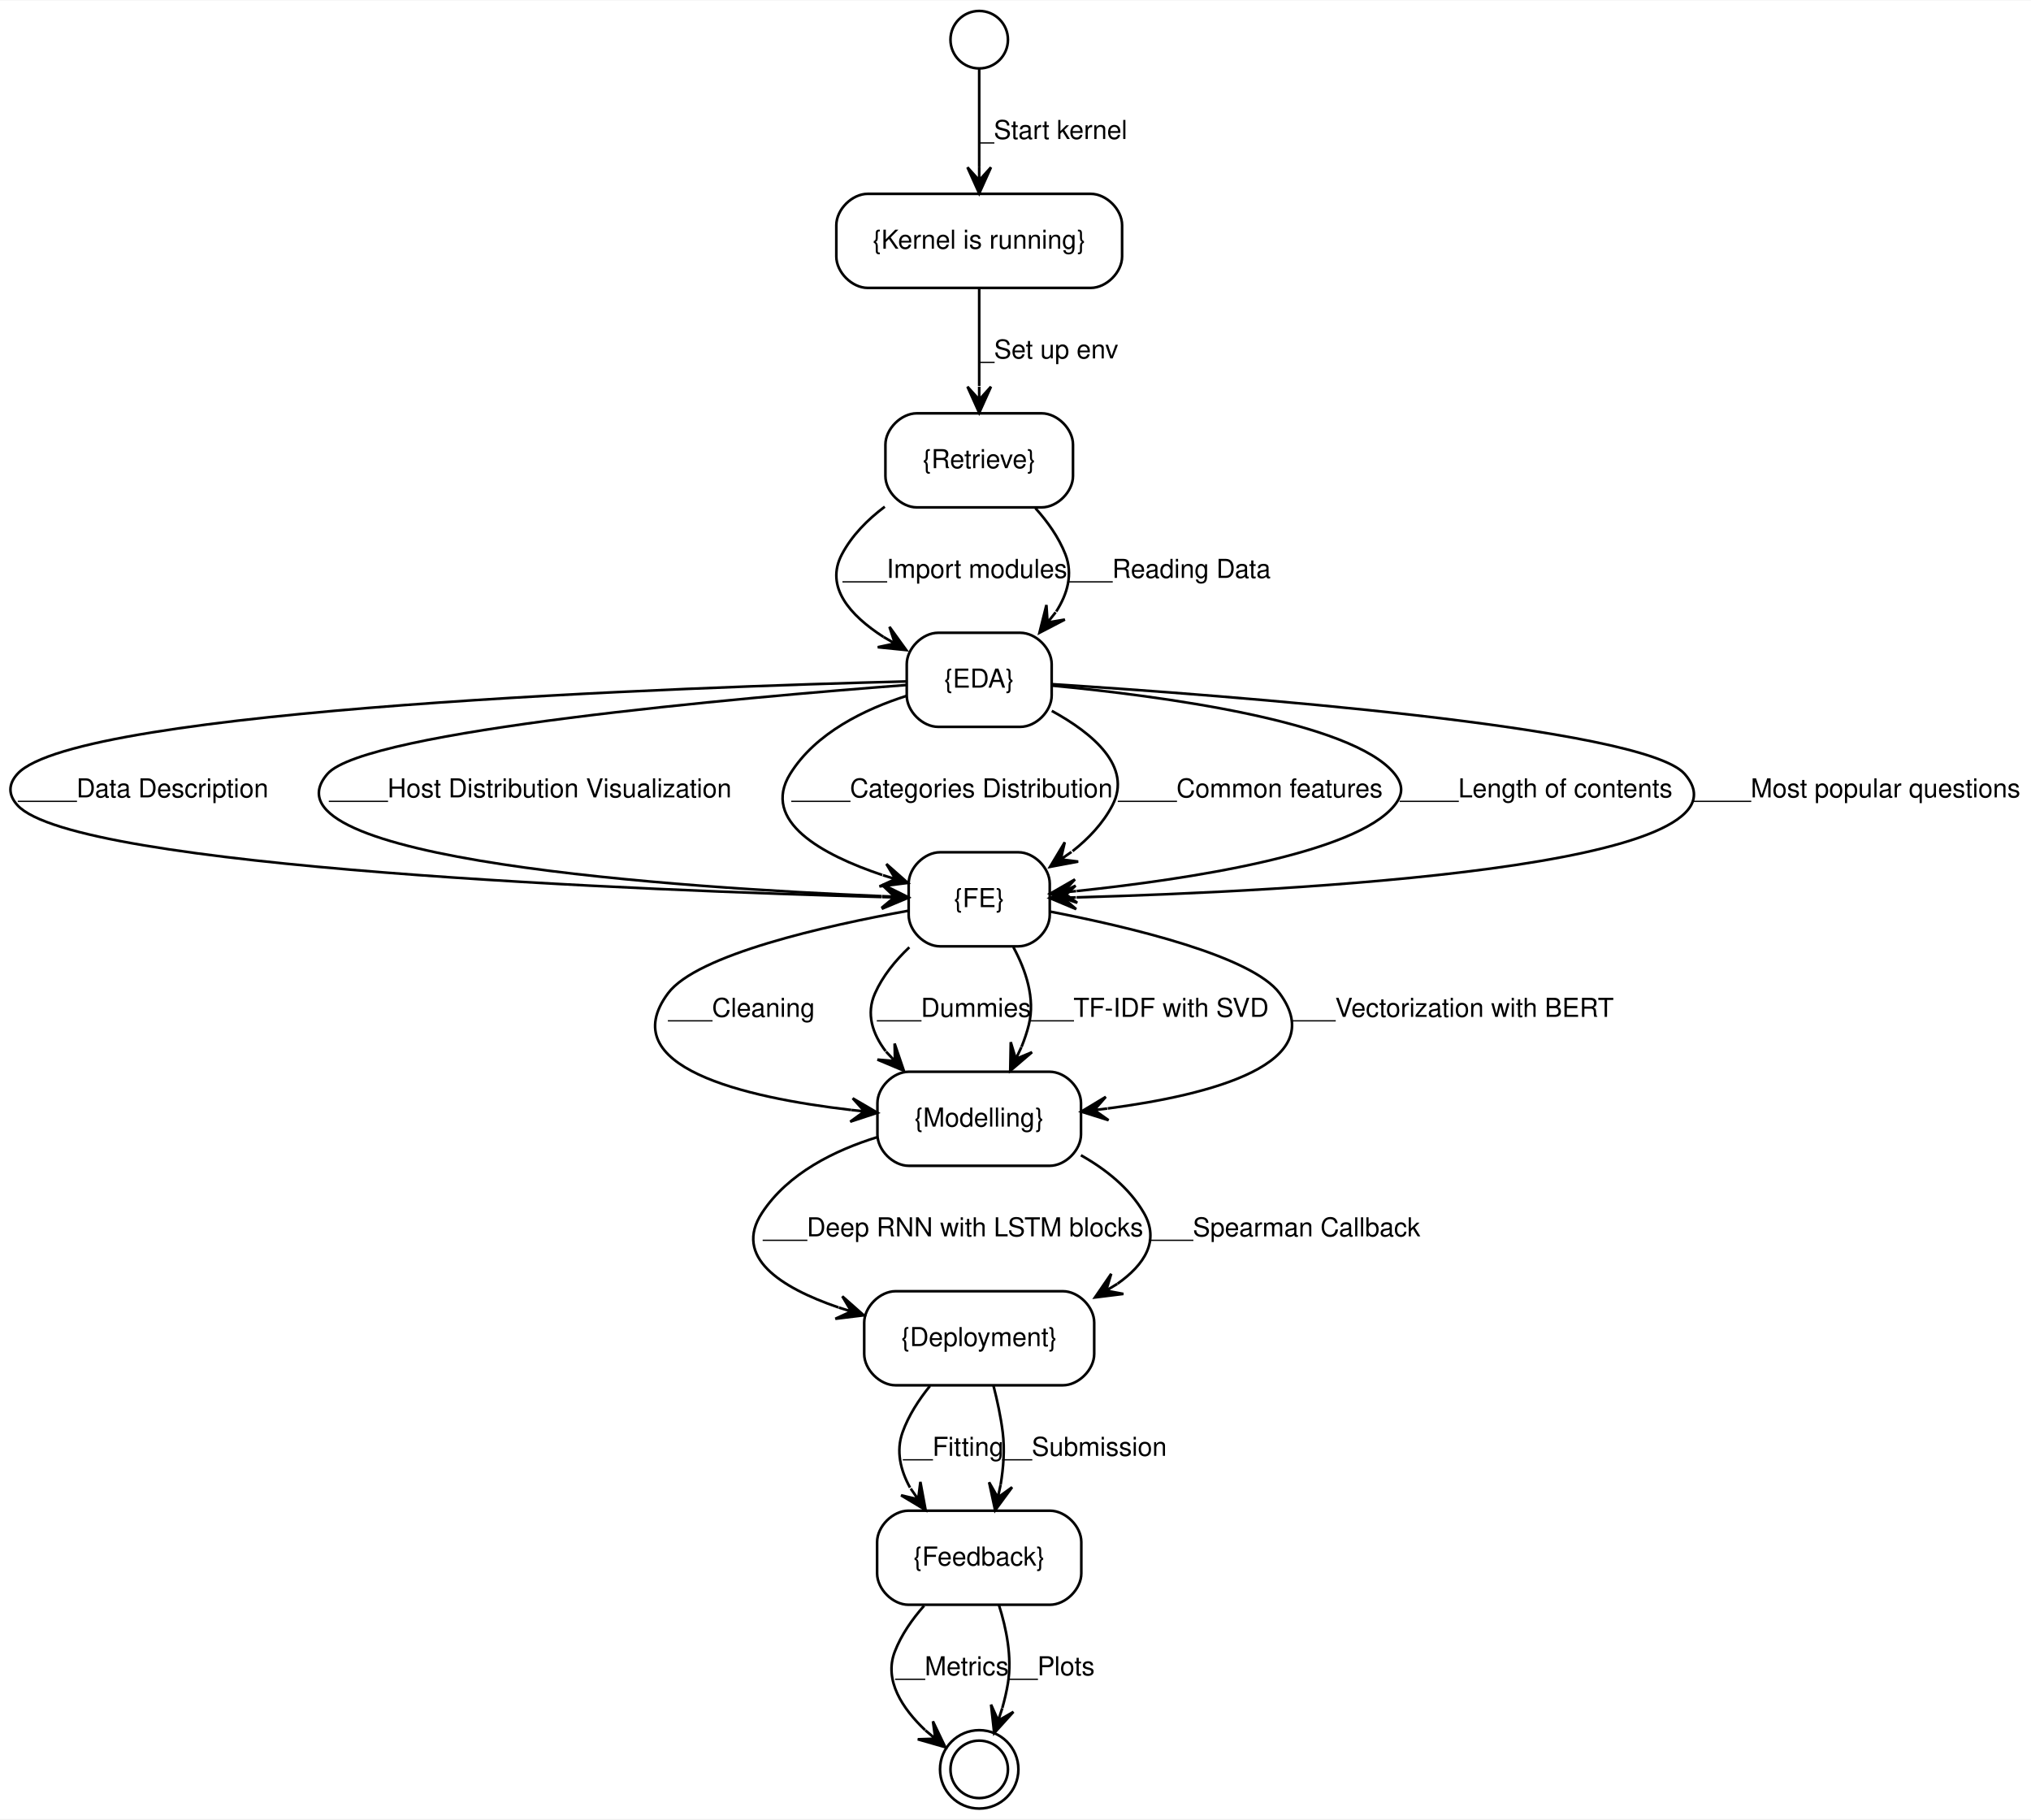
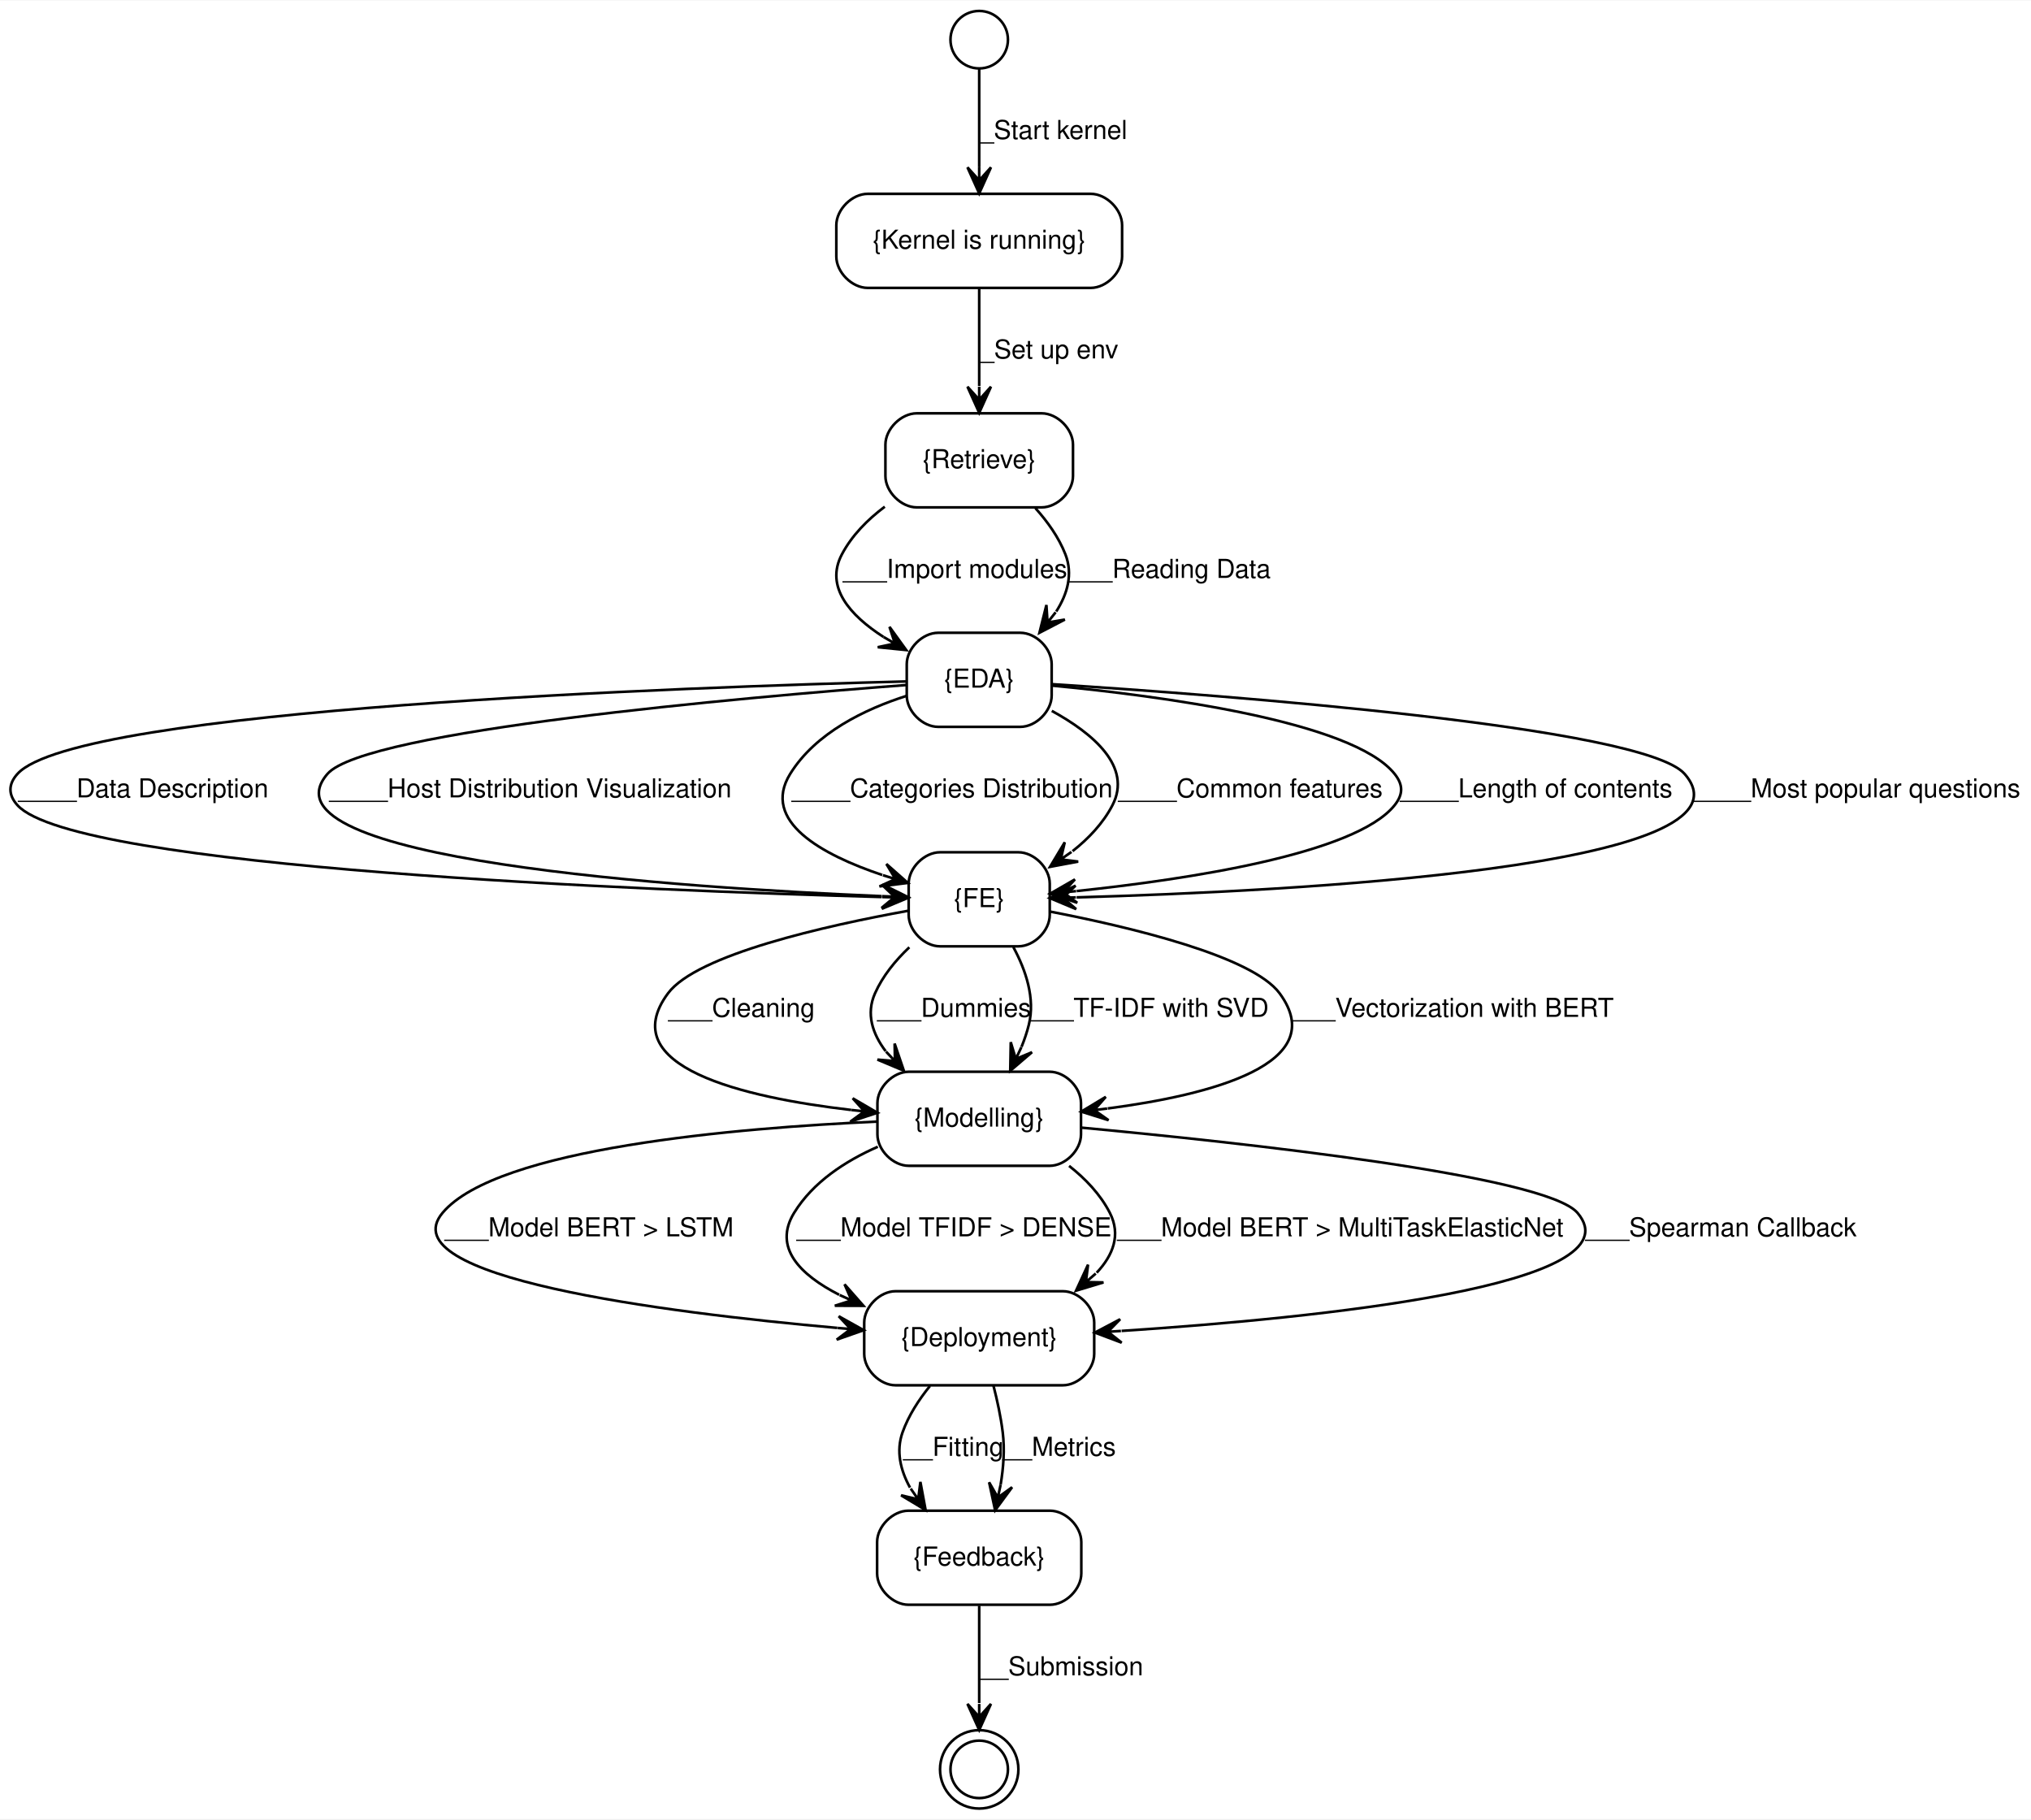
<svg xmlns="http://www.w3.org/2000/svg" width="777pt" height="696pt" viewBox="0.00 0.00 777.42 696.00">
  <g id="graph0" class="graph" transform="scale(1 1) rotate(0) translate(4 692)">
    <polygon fill="#ffffff" stroke="transparent" points="-4,4 -4,-692 773.416,-692 773.416,4 -4,4" />
    <g id="node1" class="node">
      <ellipse fill="none" stroke="#000000" cx="370.819" cy="-677" rx="11" ry="11" />
    </g>
    <g id="node2" class="node">
      <path fill="none" stroke="#000000" d="M413.512,-618C413.512,-618 328.127,-618 328.127,-618 322.127,-618 316.127,-612 316.127,-606 316.127,-606 316.127,-594 316.127,-594 316.127,-588 322.127,-582 328.127,-582 328.127,-582 413.512,-582 413.512,-582 419.512,-582 425.512,-588 425.512,-594 425.512,-594 425.512,-606 425.512,-606 425.512,-612 419.512,-618 413.512,-618" />
      <text text-anchor="middle" x="370.819" y="-597" font-family="Helvetica,sans-Serif" font-size="10.00" fill="#000000">{Kernel is running}</text>
    </g>
    <g id="edge1" class="edge">
      <path fill="none" stroke="#000000" d="M370.819,-665.968C370.819,-656.124 370.819,-641.281 370.819,-628.166" />
      <polygon fill="#000000" stroke="#000000" points="370.819,-618.147 375.319,-628.147 370.819,-623.147 370.819,-628.147 370.819,-628.147 370.819,-628.147 370.819,-623.147 366.319,-628.147 370.819,-618.147 370.819,-618.147" />
      <text text-anchor="middle" x="399.158" y="-639" font-family="Helvetica,sans-Serif" font-size="10.00" fill="#000000">_Start kernel</text>
    </g>
    <g id="node3" class="node">
      <path fill="none" stroke="#000000" d="M394.72,-534C394.72,-534 346.918,-534 346.918,-534 340.918,-534 334.918,-528 334.918,-522 334.918,-522 334.918,-510 334.918,-510 334.918,-504 340.918,-498 346.918,-498 346.918,-498 394.72,-498 394.72,-498 400.72,-498 406.72,-504 406.72,-510 406.72,-510 406.72,-522 406.72,-522 406.72,-528 400.72,-534 394.72,-534" />
      <text text-anchor="middle" x="370.819" y="-513" font-family="Helvetica,sans-Serif" font-size="10.00" fill="#000000">{Retrieve}</text>
    </g>
    <g id="edge2" class="edge">
      <path fill="none" stroke="#000000" d="M370.819,-581.773C370.819,-570.876 370.819,-556.795 370.819,-544.459" />
      <polygon fill="#000000" stroke="#000000" points="370.819,-534.191 375.319,-544.191 370.819,-539.191 370.819,-544.191 370.819,-544.191 370.819,-544.191 370.819,-539.191 366.319,-544.191 370.819,-534.191 370.819,-534.191" />
      <text text-anchor="middle" x="397.499" y="-555" font-family="Helvetica,sans-Serif" font-size="10.00" fill="#000000">_Set up env</text>
    </g>
    <g id="node4" class="node">
      <path fill="none" stroke="#000000" d="M386.555,-450C386.555,-450 355.084,-450 355.084,-450 349.084,-450 343.084,-444 343.084,-438 343.084,-438 343.084,-426 343.084,-426 343.084,-420 349.084,-414 355.084,-414 355.084,-414 386.555,-414 386.555,-414 392.555,-414 398.555,-420 398.555,-426 398.555,-426 398.555,-438 398.555,-438 398.555,-444 392.555,-450 386.555,-450" />
      <text text-anchor="middle" x="370.819" y="-429" font-family="Helvetica,sans-Serif" font-size="10.00" fill="#000000">{EDA}</text>
    </g>
    <g id="edge3" class="edge">
      <path fill="none" stroke="#000000" d="M334.673,-498.265C328.067,-493.304 322.063,-487.241 318.245,-480 311.673,-467.534 321.385,-456.65 334.179,-448.412" />
      <polygon fill="#000000" stroke="#000000" points="342.892,-443.391 336.475,-452.283 338.56,-445.888 334.228,-448.385 334.228,-448.385 334.228,-448.385 338.56,-445.888 331.981,-444.486 342.892,-443.391 342.892,-443.391" />
      <text text-anchor="middle" x="361.606" y="-471" font-family="Helvetica,sans-Serif" font-size="10.00" fill="#000000">___Import modules</text>
    </g>
    <g id="edge4" class="edge">
      <path fill="none" stroke="#000000" d="M392.338,-497.695C397.007,-492.502 401.299,-486.479 403.819,-480 406.758,-472.445 404.621,-464.916 400.299,-458.136" />
      <polygon fill="#000000" stroke="#000000" points="393.873,-450.004 403.604,-455.06 396.973,-453.928 400.073,-457.851 400.073,-457.851 400.073,-457.851 396.973,-453.928 396.542,-460.64 393.873,-450.004 393.873,-450.004" />
      <text text-anchor="middle" x="443.722" y="-471" font-family="Helvetica,sans-Serif" font-size="10.00" fill="#000000">___Reading Data</text>
    </g>
    <g id="node5" class="node">
      <path fill="none" stroke="#000000" d="M385.819,-366C385.819,-366 355.819,-366 355.819,-366 349.819,-366 343.819,-360 343.819,-354 343.819,-354 343.819,-342 343.819,-342 343.819,-336 349.819,-330 355.819,-330 355.819,-330 385.819,-330 385.819,-330 391.819,-330 397.819,-336 397.819,-342 397.819,-342 397.819,-354 397.819,-354 397.819,-360 391.819,-366 385.819,-366" />
      <text text-anchor="middle" x="370.819" y="-345" font-family="Helvetica,sans-Serif" font-size="10.00" fill="#000000">{FE}</text>
    </g>
    <g id="edge5" class="edge">
      <path fill="none" stroke="#000000" d="M343.094,-431.387C261.331,-429.297 25.471,-421.121 2.687,-396 -.896,-392.05 -.896,-387.95 2.687,-384 24.633,-359.803 244.266,-351.328 333.463,-348.869" />
      <polygon fill="#000000" stroke="#000000" points="343.672,-348.598 333.795,-353.361 338.674,-348.731 333.675,-348.863 333.675,-348.863 333.675,-348.863 338.674,-348.731 333.556,-344.365 343.672,-348.598 343.672,-348.598" />
      <text text-anchor="middle" x="50.885" y="-387" font-family="Helvetica,sans-Serif" font-size="10.00" fill="#000000">____Data Description</text>
    </g>
    <g id="edge6" class="edge">
      <path fill="none" stroke="#000000" d="M342.752,-429.995C280.603,-425.272 135.71,-412.581 121.35,-396 92.808,-363.043 257.134,-352.362 333.458,-349.207" />
      <polygon fill="#000000" stroke="#000000" points="343.615,-348.81 333.798,-353.697 338.618,-349.005 333.622,-349.2 333.622,-349.2 333.622,-349.2 338.618,-349.005 333.446,-344.704 343.615,-348.81 343.615,-348.81" />
      <text text-anchor="middle" x="199.054" y="-387" font-family="Helvetica,sans-Serif" font-size="10.00" fill="#000000">____Host Distribution Visualization</text>
    </g>
    <g id="edge7" class="edge">
      <path fill="none" stroke="#000000" d="M343.201,-425.926C327.149,-420.824 308.216,-411.745 298.464,-396 287.213,-377.834 310.605,-365.069 333.726,-357.293" />
      <polygon fill="#000000" stroke="#000000" points="343.516,-354.265 335.292,-361.519 338.739,-355.743 333.962,-357.22 333.962,-357.22 333.962,-357.22 338.739,-355.743 332.633,-352.921 343.516,-354.265 343.516,-354.265" />
      <text text-anchor="middle" x="360.497" y="-387" font-family="Helvetica,sans-Serif" font-size="10.00" fill="#000000">____Categories Distribution</text>
    </g>
    <g id="edge8" class="edge">
      <path fill="none" stroke="#000000" d="M398.602,-420.115C414.338,-411.497 429.483,-398.79 421.819,-384 418.254,-377.12 412.702,-371.274 406.551,-366.423" />
      <polygon fill="#000000" stroke="#000000" points="397.923,-360.419 408.701,-362.437 402.027,-363.275 406.131,-366.13 406.131,-366.13 406.131,-366.13 402.027,-363.275 403.561,-369.824 397.923,-360.419 397.923,-360.419" />
      <text text-anchor="middle" x="474.665" y="-387" font-family="Helvetica,sans-Serif" font-size="10.00" fill="#000000">____Common features</text>
    </g>
    <g id="edge9" class="edge">
      <path fill="none" stroke="#000000" d="M398.627,-429.791C439.757,-425.882 513.699,-416.178 529.819,-396 533.148,-391.833 533.148,-388.167 529.819,-384 514.877,-365.297 450.255,-355.592 408.134,-351.16" />
      <polygon fill="#000000" stroke="#000000" points="397.954,-350.145 408.351,-346.66 402.929,-350.641 407.904,-351.137 407.904,-351.137 407.904,-351.137 402.929,-350.641 407.458,-355.615 397.954,-350.145 397.954,-350.145" />
      <text text-anchor="middle" x="584.069" y="-387" font-family="Helvetica,sans-Serif" font-size="10.00" fill="#000000">____Length of contents</text>
    </g>
    <g id="edge10" class="edge">
      <path fill="none" stroke="#000000" d="M398.713,-430.332C464.498,-426.113 625.01,-414.057 640.819,-396 672.222,-360.133 489.273,-351.008 408.114,-348.735" />
      <polygon fill="#000000" stroke="#000000" points="397.826,-348.468 407.939,-344.229 402.824,-348.598 407.823,-348.727 407.823,-348.727 407.823,-348.727 402.824,-348.598 407.706,-353.226 397.826,-348.468 397.826,-348.468" />
      <text text-anchor="middle" x="706.618" y="-387" font-family="Helvetica,sans-Serif" font-size="10.00" fill="#000000">____Most popular questions</text>
    </g>
    <g id="node6" class="node">
      <path fill="none" stroke="#000000" d="M397.78,-282C397.78,-282 343.859,-282 343.859,-282 337.859,-282 331.859,-276 331.859,-270 331.859,-270 331.859,-258 331.859,-258 331.859,-252 337.859,-246 343.859,-246 343.859,-246 397.78,-246 397.78,-246 403.78,-246 409.78,-252 409.78,-258 409.78,-258 409.78,-270 409.78,-270 409.78,-276 403.78,-282 397.78,-282" />
      <text text-anchor="middle" x="370.819" y="-261" font-family="Helvetica,sans-Serif" font-size="10.00" fill="#000000">{Modelling}</text>
    </g>
    <g id="edge11" class="edge">
      <path fill="none" stroke="#000000" d="M343.783,-343.635C312.156,-337.912 262.702,-326.832 251.69,-312 230.815,-283.884 280.388,-272.2 321.828,-267.368" />
      <polygon fill="#000000" stroke="#000000" points="331.869,-266.307 322.397,-271.833 326.897,-266.833 321.924,-267.358 321.924,-267.358 321.924,-267.358 326.897,-266.833 321.452,-262.883 331.869,-266.307 331.869,-266.307" />
      <text text-anchor="middle" x="279.884" y="-303" font-family="Helvetica,sans-Serif" font-size="10.00" fill="#000000">___Cleaning</text>
    </g>
    <g id="edge12" class="edge">
      <path fill="none" stroke="#000000" d="M344.068,-329.633C338.742,-324.588 333.884,-318.649 330.928,-312 327.448,-304.172 329.923,-296.601 335.005,-289.874" />
      <polygon fill="#000000" stroke="#000000" points="341.97,-282.402 338.444,-292.785 338.561,-286.06 335.152,-289.717 335.152,-289.717 335.152,-289.717 338.561,-286.06 331.86,-286.649 341.97,-282.402 341.97,-282.402" />
      <text text-anchor="middle" x="361.265" y="-303" font-family="Helvetica,sans-Serif" font-size="10.00" fill="#000000">___Dummies</text>
    </g>
    <g id="edge13" class="edge">
      <path fill="none" stroke="#000000" d="M383.894,-329.689C388.652,-320.893 392.319,-310.091 389.819,-300 389.118,-297.17 388.15,-294.318 387.019,-291.524" />
      <polygon fill="#000000" stroke="#000000" points="382.696,-282.364 391.033,-289.486 384.83,-286.885 386.964,-291.407 386.964,-291.407 386.964,-291.407 384.83,-286.885 382.894,-293.328 382.696,-282.364 382.696,-282.364" />
      <text text-anchor="middle" x="435.93" y="-303" font-family="Helvetica,sans-Serif" font-size="10.00" fill="#000000">___TF-IDF with SVD</text>
    </g>
    <g id="edge14" class="edge">
      <path fill="none" stroke="#000000" d="M398.01,-343.288C428.587,-337.372 475.351,-326.246 485.819,-312 505.618,-285.056 459.6,-273.151 420.016,-267.946" />
      <polygon fill="#000000" stroke="#000000" points="409.873,-266.733 420.336,-263.452 414.837,-267.327 419.802,-267.92 419.802,-267.92 419.802,-267.92 414.837,-267.327 419.268,-272.389 409.873,-266.733 409.873,-266.733" />
      <text text-anchor="middle" x="552.052" y="-303" font-family="Helvetica,sans-Serif" font-size="10.00" fill="#000000">___Vectorization with BERT</text>
    </g>
    <g id="node7" class="node">
      <path fill="none" stroke="#000000" d="M402.838,-198C402.838,-198 338.8,-198 338.8,-198 332.8,-198 326.8,-192 326.8,-186 326.8,-186 326.8,-174 326.8,-174 326.8,-168 332.8,-162 338.8,-162 338.8,-162 402.838,-162 402.838,-162 408.838,-162 414.838,-168 414.838,-174 414.838,-174 414.838,-186 414.838,-186 414.838,-192 408.838,-198 402.838,-198" />
      <text text-anchor="middle" x="370.819" y="-177" font-family="Helvetica,sans-Serif" font-size="10.00" fill="#000000">{Deployment}</text>
    </g>
    <g id="edge15" class="edge">
-       <path fill="none" stroke="#000000" d="M331.981,-257.026C315.404,-251.918 297.622,-243.118 287.694,-228 276.569,-211.058 294.778,-199.38 316.959,-191.788" />
-       <polygon fill="#000000" stroke="#000000" points="326.634,-188.781 318.42,-196.046 321.859,-190.265 317.084,-191.749 317.084,-191.749 317.084,-191.749 321.859,-190.265 315.749,-187.451 326.634,-188.781 326.634,-188.781" />
-       <text text-anchor="middle" x="360.882" y="-219" font-family="Helvetica,sans-Serif" font-size="10.00" fill="#000000">___Deep RNN with LSTM blocks</text>
+       <path fill="none" stroke="#000000" d="M331.905,-262.923C278.373,-260.526 186.251,-252.812 165.409,-228 144.741,-203.394 248.937,-189.967 316.518,-183.955" />
+       <polygon fill="#000000" stroke="#000000" points="326.615,-183.088 317.037,-188.427 321.633,-183.516 316.651,-183.944 316.651,-183.944 316.651,-183.944 321.633,-183.516 316.266,-179.46 326.615,-183.088 326.615,-183.088" />
+       <text text-anchor="middle" x="221.524" y="-219" font-family="Helvetica,sans-Serif" font-size="10.00" fill="#000000">___Model BERT &gt; LSTM</text>
    </g>
    <g id="edge16" class="edge">
-       <path fill="none" stroke="#000000" d="M409.744,-250.041C419.28,-244.673 428.318,-237.479 433.819,-228 440.034,-217.291 434.082,-208.177 423.754,-200.861" />
-       <polygon fill="#000000" stroke="#000000" points="415.131,-195.619 426.014,-196.968 419.404,-198.217 423.677,-200.814 423.677,-200.814 423.677,-200.814 419.404,-198.217 421.339,-204.659 415.131,-195.619 415.131,-195.619" />
-       <text text-anchor="middle" x="487.775" y="-219" font-family="Helvetica,sans-Serif" font-size="10.00" fill="#000000">___Spearman Callback</text>
+       <path fill="none" stroke="#000000" d="M331.995,-253.288C319.575,-247.825 307.187,-239.76 299.971,-228 291.852,-214.768 302.165,-204.34 317.215,-196.633" />
+       <polygon fill="#000000" stroke="#000000" points="326.52,-192.409 319.275,-200.64 321.968,-194.476 317.415,-196.542 317.415,-196.542 317.415,-196.542 321.968,-194.476 315.555,-192.445 326.52,-192.409 326.52,-192.409" />
+       <text text-anchor="middle" x="361.243" y="-219" font-family="Helvetica,sans-Serif" font-size="10.00" fill="#000000">___Model TFIDF &gt; DENSE</text>
+     </g>
+     <g id="edge17" class="edge">
+       <path fill="none" stroke="#000000" d="M405.229,-245.967C411.51,-241.025 417.211,-235.045 420.819,-228 425.13,-219.584 422.084,-211.813 415.791,-205.083" />
+       <polygon fill="#000000" stroke="#000000" points="407.882,-198.207 418.381,-201.372 411.655,-201.488 415.429,-204.768 415.429,-204.768 415.429,-204.768 411.655,-201.488 412.476,-208.164 407.882,-198.207 407.882,-198.207" />
+       <text text-anchor="middle" x="509.079" y="-219" font-family="Helvetica,sans-Serif" font-size="10.00" fill="#000000">___Model BERT &gt; MultiTaskElasticNet</text>
+     </g>
+     <g id="edge18" class="edge">
+       <path fill="none" stroke="#000000" d="M409.593,-260.634C471.66,-254.85 587.625,-242.262 599.819,-228 623.614,-200.172 500.342,-187.734 425.328,-182.811" />
+       <polygon fill="#000000" stroke="#000000" points="415.083,-182.165 425.347,-178.303 420.074,-182.48 425.064,-182.794 425.064,-182.794 425.064,-182.794 420.074,-182.48 424.781,-187.285 415.083,-182.165 415.083,-182.165" />
+       <text text-anchor="middle" x="654.775" y="-219" font-family="Helvetica,sans-Serif" font-size="10.00" fill="#000000">___Spearman Callback</text>
    </g>
    <g id="node8" class="node">
      <path fill="none" stroke="#000000" d="M397.902,-114C397.902,-114 343.736,-114 343.736,-114 337.736,-114 331.736,-108 331.736,-102 331.736,-102 331.736,-90 331.736,-90 331.736,-84 337.736,-78 343.736,-78 343.736,-78 397.902,-78 397.902,-78 403.902,-78 409.902,-84 409.902,-90 409.902,-90 409.902,-102 409.902,-102 409.902,-108 403.902,-114 397.902,-114" />
      <text text-anchor="middle" x="370.819" y="-93" font-family="Helvetica,sans-Serif" font-size="10.00" fill="#000000">{Feedback}</text>
    </g>
-     <g id="edge17" class="edge">
+     <g id="edge19" class="edge">
      <path fill="none" stroke="#000000" d="M351.958,-161.726C347.689,-156.45 343.749,-150.381 341.478,-144 338.912,-136.788 340.667,-129.493 344.338,-122.842" />
      <polygon fill="#000000" stroke="#000000" points="350.305,-114.239 348.303,-125.021 347.456,-118.348 344.606,-122.456 344.606,-122.456 344.606,-122.456 347.456,-118.348 340.908,-119.891 350.305,-114.239 350.305,-114.239" />
      <text text-anchor="middle" x="360.99" y="-135" font-family="Helvetica,sans-Serif" font-size="10.00" fill="#000000">__Fitting</text>
    </g>
-     <g id="edge18" class="edge">
+     <g id="edge20" class="edge">
      <path fill="none" stroke="#000000" d="M376.276,-161.849C377.729,-156.186 379.095,-149.883 379.819,-144 380.622,-137.484 380.115,-130.518 379.018,-123.97" />
      <polygon fill="#000000" stroke="#000000" points="376.911,-114.15 383.409,-122.984 377.96,-119.039 379.009,-123.928 379.009,-123.928 379.009,-123.928 377.96,-119.039 374.609,-124.872 376.911,-114.15 376.911,-114.15" />
-       <text text-anchor="middle" x="411.214" y="-135" font-family="Helvetica,sans-Serif" font-size="10.00" fill="#000000">__Submission</text>
+       <text text-anchor="middle" x="401.486" y="-135" font-family="Helvetica,sans-Serif" font-size="10.00" fill="#000000">__Metrics</text>
    </g>
    <g id="node9" class="node">
      <ellipse fill="none" stroke="#000000" cx="370.819" cy="-15" rx="11" ry="11" />
      <ellipse fill="none" stroke="#000000" cx="370.819" cy="-15" rx="15" ry="15" />
    </g>
-     <g id="edge19" class="edge">
-       <path fill="none" stroke="#000000" d="M349.729,-77.63C345.154,-72.438 340.951,-66.433 338.486,-60 334.28,-49.022 341.457,-38.271 350.108,-30.032" />
-       <polygon fill="#000000" stroke="#000000" points="357.841,-23.495 353.11,-33.387 354.023,-26.723 350.204,-29.95 350.204,-29.95 350.204,-29.95 354.023,-26.723 347.299,-26.514 357.841,-23.495 357.841,-23.495" />
-       <text text-anchor="middle" x="360.486" y="-51" font-family="Helvetica,sans-Serif" font-size="10.00" fill="#000000">__Metrics</text>
-     </g>
-     <g id="edge20" class="edge">
-       <path fill="none" stroke="#000000" d="M378.371,-77.874C381.224,-68.934 383.435,-57.958 381.819,-48 381.313,-44.882 380.555,-41.66 379.668,-38.507" />
-       <polygon fill="#000000" stroke="#000000" points="376.55,-28.88 383.913,-37.007 378.091,-33.637 379.632,-38.394 379.632,-38.394 379.632,-38.394 378.091,-33.637 375.35,-39.781 376.55,-28.88 376.55,-28.88" />
-       <text text-anchor="middle" x="398.491" y="-51" font-family="Helvetica,sans-Serif" font-size="10.00" fill="#000000">__Plots</text>
+     <g id="edge21" class="edge">
+       <path fill="none" stroke="#000000" d="M370.819,-77.62C370.819,-66.613 370.819,-52.462 370.819,-40.397" />
+       <polygon fill="#000000" stroke="#000000" points="370.819,-30.055 375.319,-40.054 370.819,-35.054 370.819,-40.054 370.819,-40.054 370.819,-40.054 370.819,-35.054 366.319,-40.055 370.819,-30.055 370.819,-30.055" />
+       <text text-anchor="middle" x="402.214" y="-51" font-family="Helvetica,sans-Serif" font-size="10.00" fill="#000000">__Submission</text>
    </g>
  </g>
</svg>
